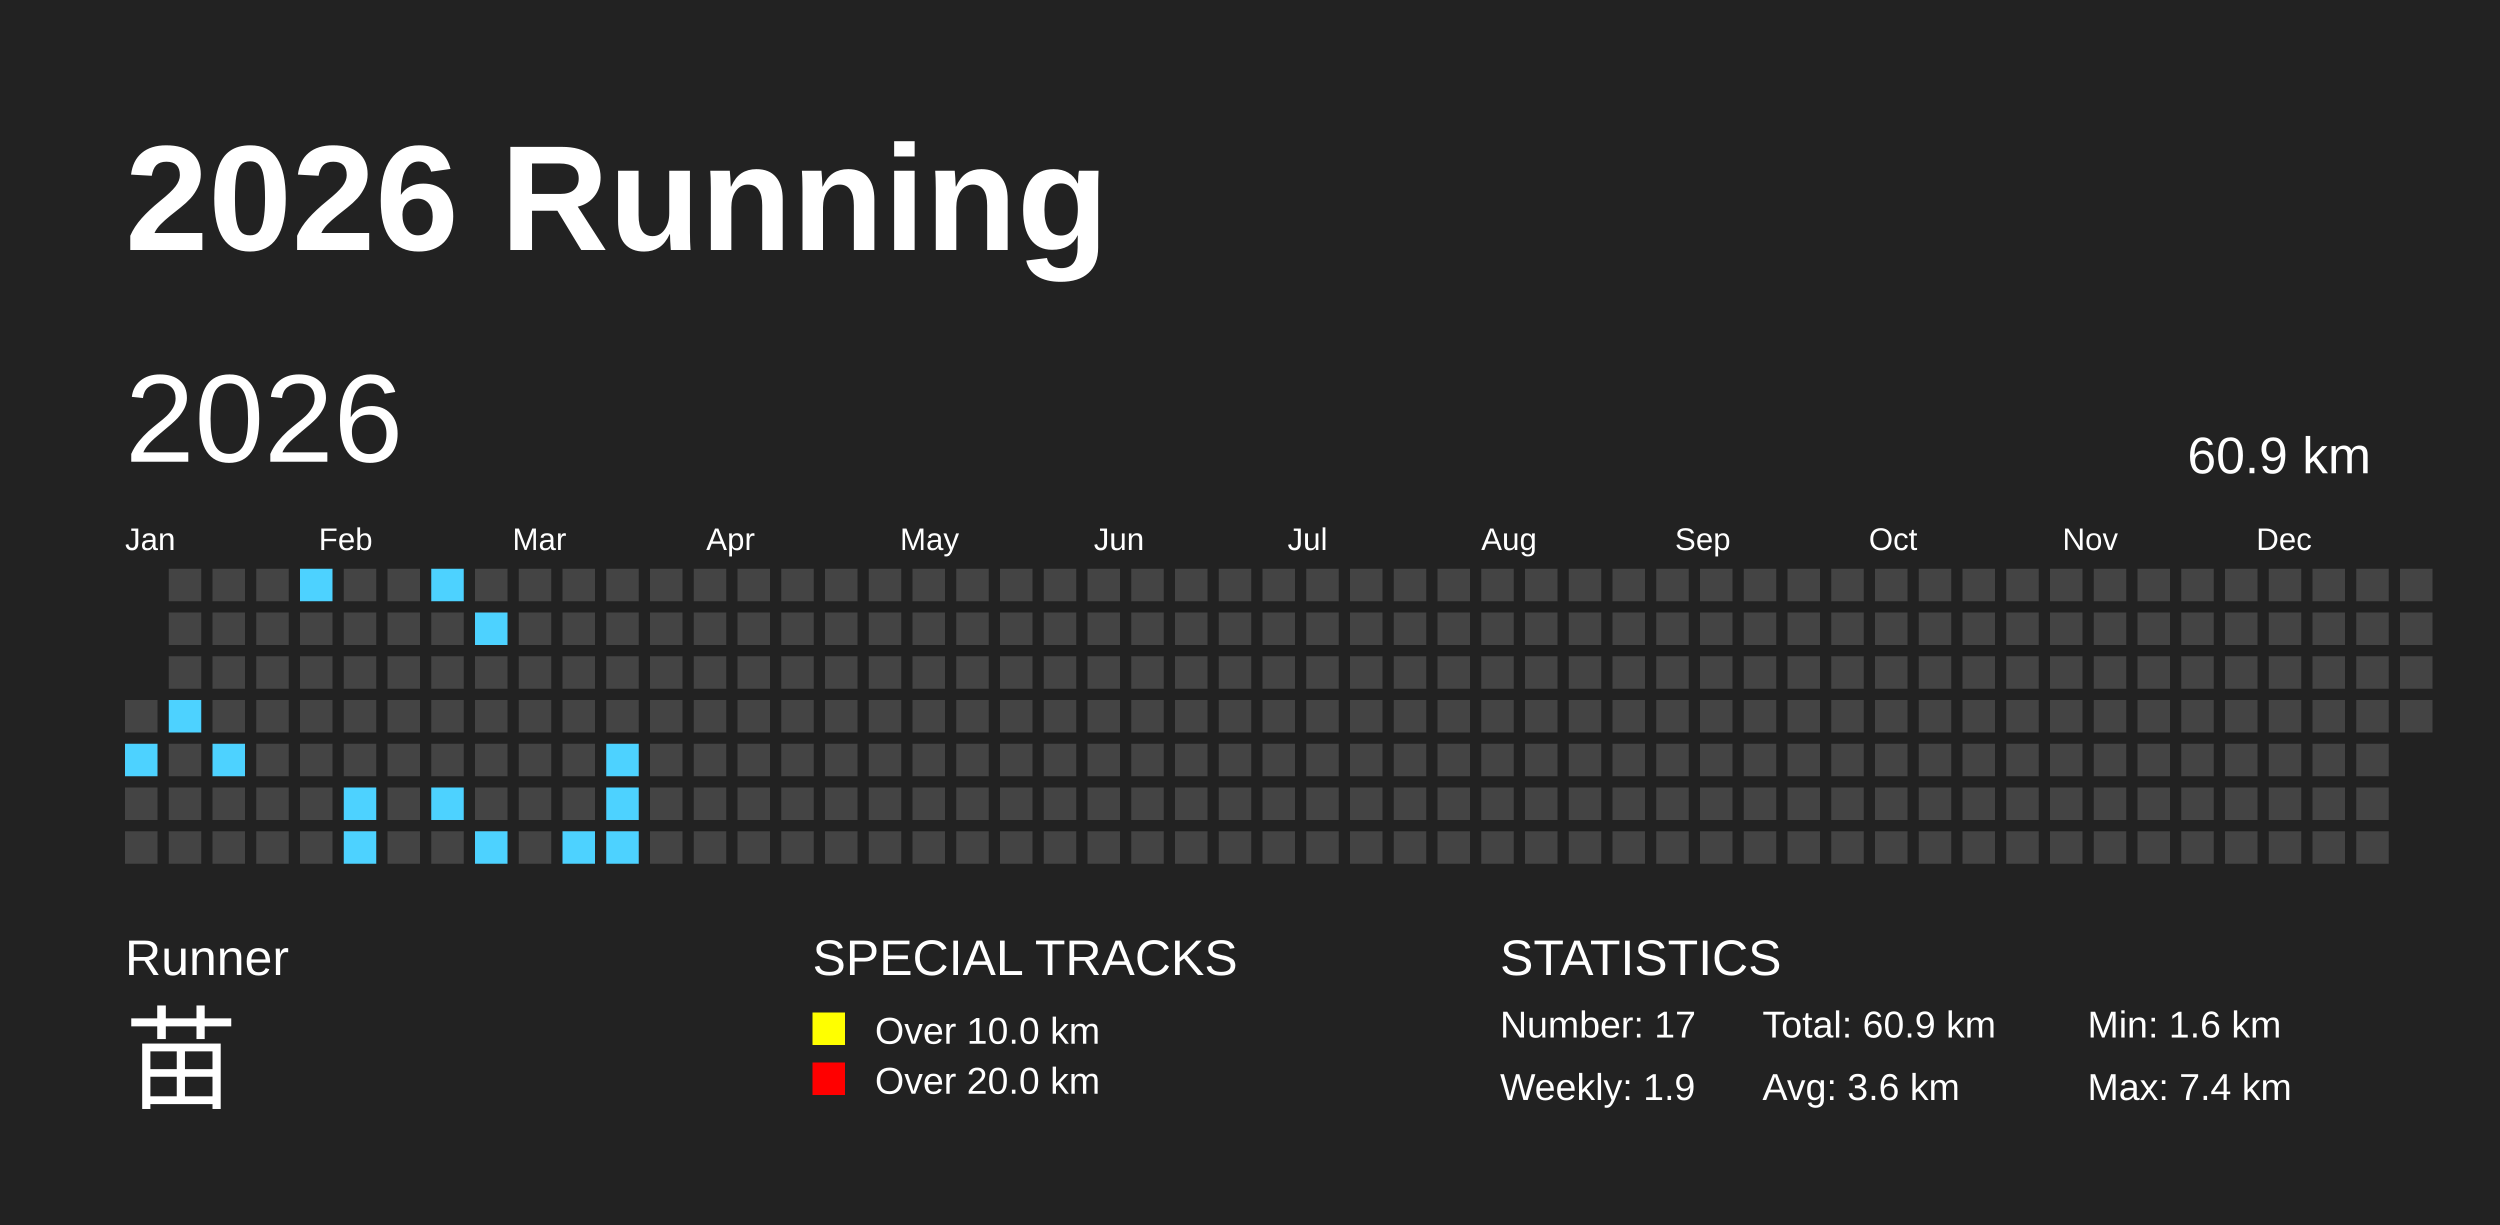
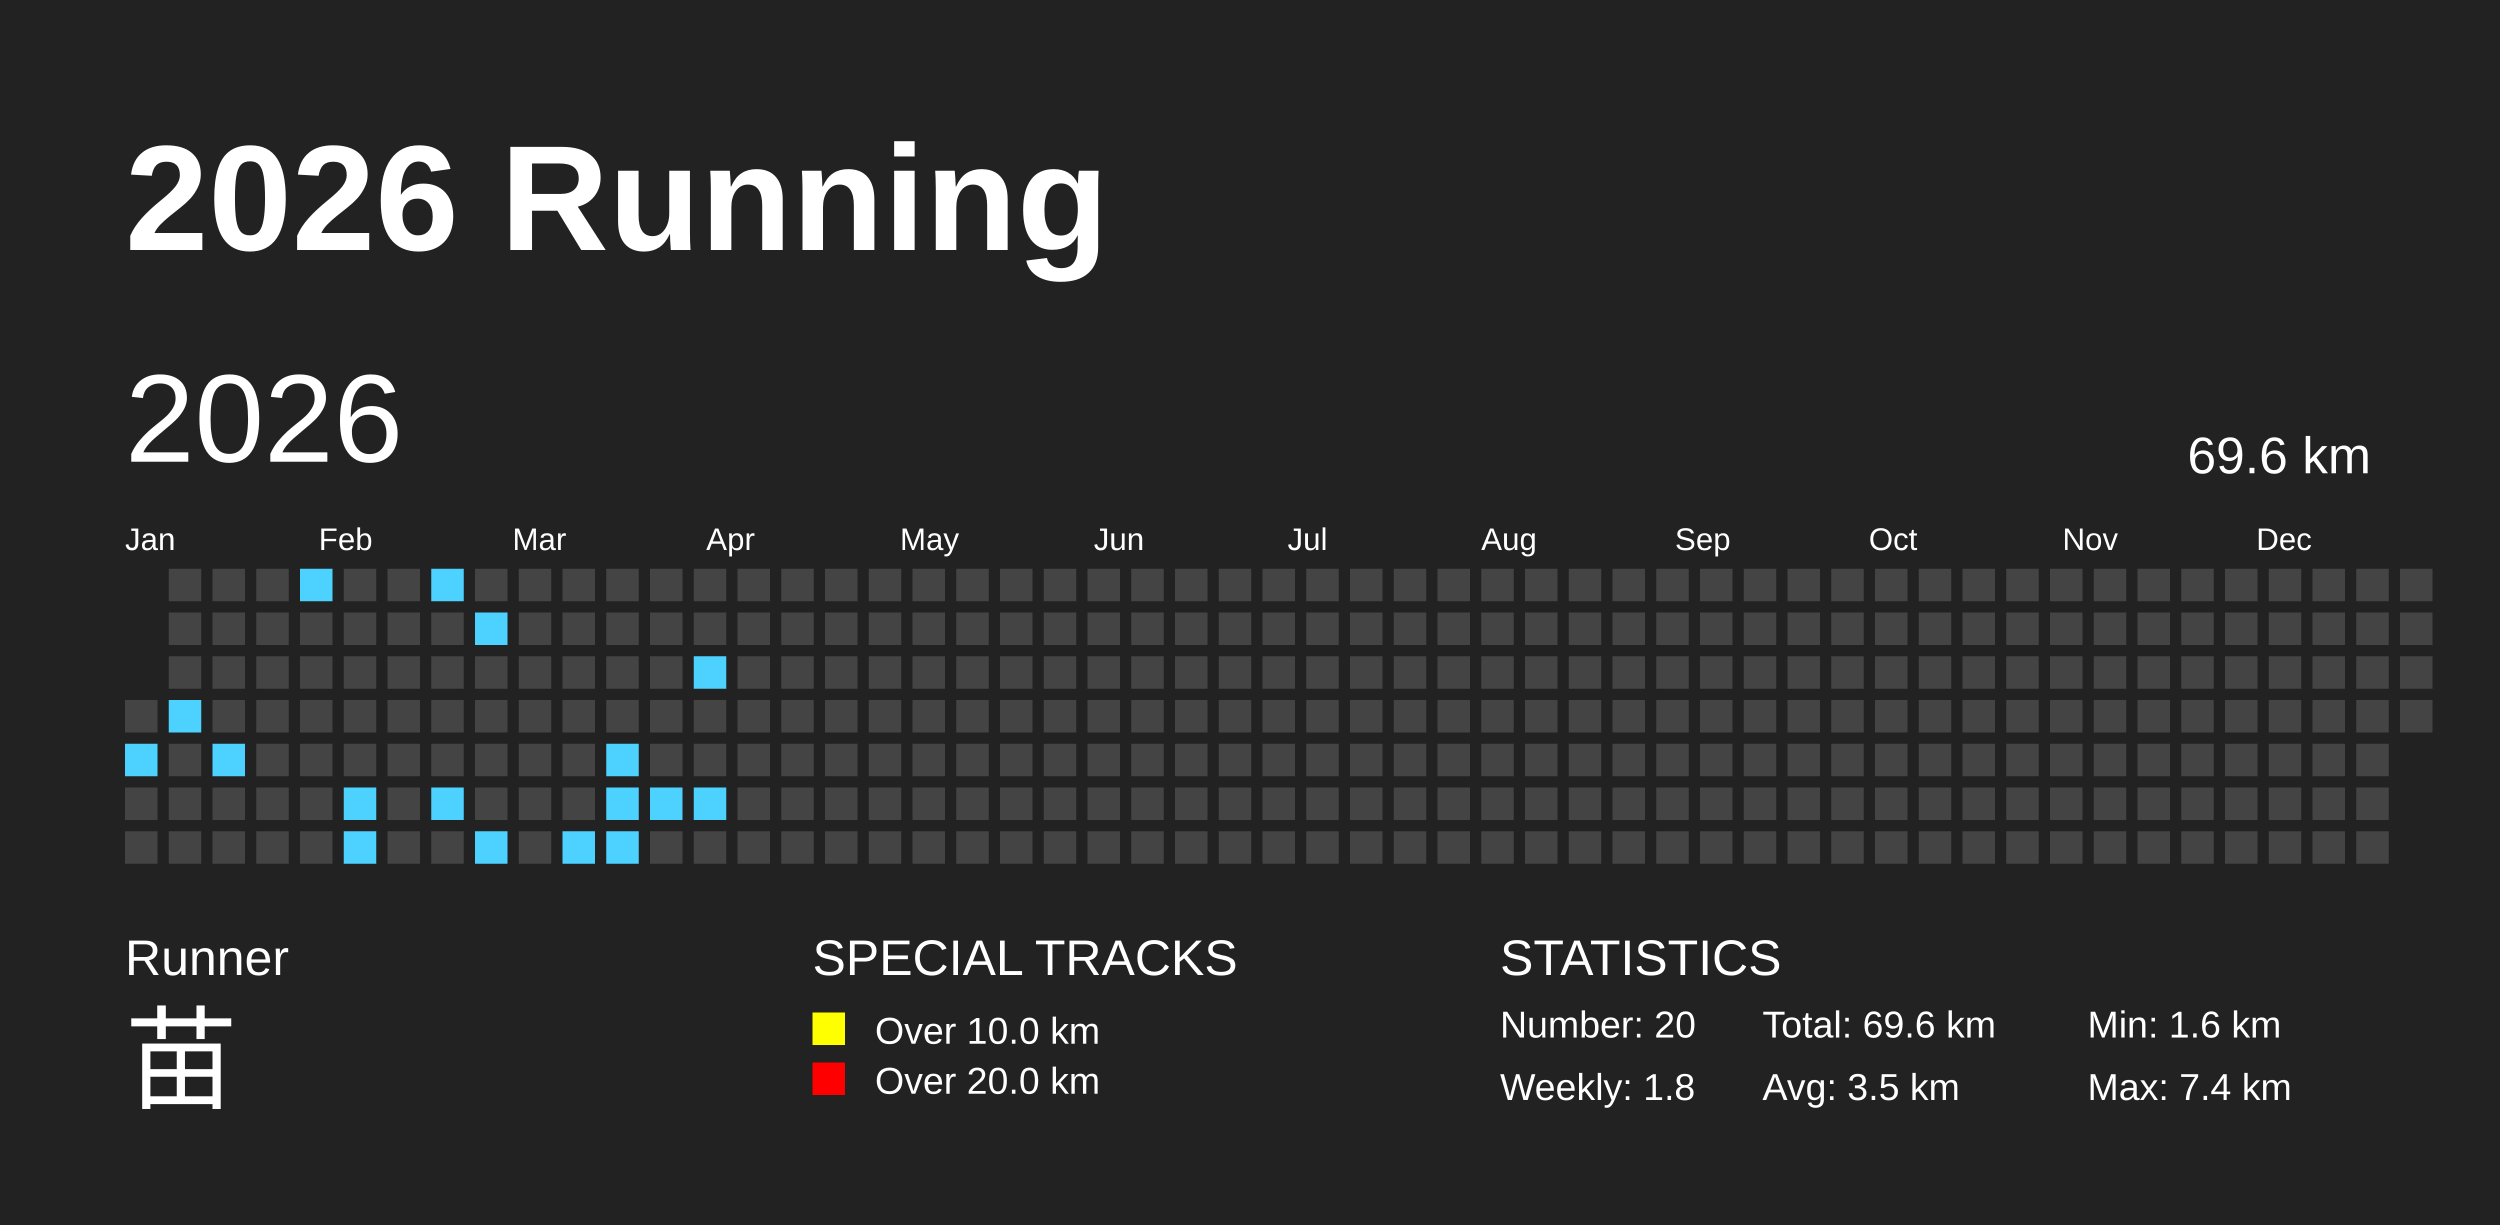
<svg xmlns="http://www.w3.org/2000/svg" baseProfile="full" height="98mm" version="1.1" viewBox="0,0,200,98" width="200mm">
  <defs />
  <rect fill="#222222" height="98" width="200" x="0" y="0" />
  <text fill="#FFFFFF" style="font-size:12px; font-family:Arial; font-weight:bold;" x="10" y="20">2026 Running</text>
  <text fill="#FFFFFF" style="font-size:4px; font-family:Arial" x="10" y="78">Runner</text>
  <text fill="#FFFFFF" style="font-size:9px; font-family:Arial" x="10" y="88">苗</text>
  <text fill="#FFFFFF" style="font-size:4px; font-family:Arial" x="65" y="78">SPECIAL TRACKS</text>
  <rect fill="yellow" height="2.6" width="2.6" x="65" y="81" />
  <text fill="#FFFFFF" style="font-size:3px; font-family:Arial" x="70" y="83.5">Over 10.0 km</text>
  <rect fill="red" height="2.6" width="2.6" x="65" y="85" />
  <text fill="#FFFFFF" style="font-size:3px; font-family:Arial" x="70" y="87.5">Over 20.0 km</text>
  <text fill="#FFFFFF" style="font-size:4px; font-family:Arial" x="120" y="78">STATISTICS</text>
-   <text fill="#FFFFFF" style="font-size:3px; font-family:Arial" x="120" y="83">Number: 17</text>
-   <text fill="#FFFFFF" style="font-size:3px; font-family:Arial" x="120" y="88">Weekly: 1.9</text>
-   <text fill="#FFFFFF" style="font-size:3px; font-family:Arial" x="141" y="83">Total: 60.9 km</text>
-   <text fill="#FFFFFF" style="font-size:3px; font-family:Arial" x="141" y="88">Avg: 3.6 km</text>
+   <text fill="#FFFFFF" style="font-size:3px; font-family:Arial" x="120" y="83">Number: 20</text>
+   <text fill="#FFFFFF" style="font-size:3px; font-family:Arial" x="120" y="88">Weekly: 1.8</text>
+   <text fill="#FFFFFF" style="font-size:3px; font-family:Arial" x="141" y="83">Total: 69.6 km</text>
+   <text fill="#FFFFFF" style="font-size:3px; font-family:Arial" x="141" y="88">Avg: 3.5 km</text>
  <text fill="#FFFFFF" style="font-size:3px; font-family:Arial" x="167" y="83">Min: 1.6 km</text>
  <text fill="#FFFFFF" style="font-size:3px; font-family:Arial" x="167" y="88">Max: 7.4 km</text>
  <text dominant-baseline="hanging" fill="#FFFFFF" style="font-size:10.0px; font-family:Arial;" x="10" y="30">2026</text>
-   <text dominant-baseline="hanging" fill="#FFFFFF" style="font-size:4.125px; font-family:Arial;" x="175" y="35">60.9 km</text>
+   <text dominant-baseline="hanging" fill="#FFFFFF" style="font-size:4.125px; font-family:Arial;" x="175" y="35">69.6 km</text>
  <text fill="#FFFFFF" style="font-size:2.5px; font-family:Arial" x="10.0" y="44">Jan</text>
  <text fill="#FFFFFF" style="font-size:2.5px; font-family:Arial" x="25.5" y="44">Feb</text>
  <text fill="#FFFFFF" style="font-size:2.5px; font-family:Arial" x="41.0" y="44">Mar</text>
  <text fill="#FFFFFF" style="font-size:2.5px; font-family:Arial" x="56.5" y="44">Apr</text>
  <text fill="#FFFFFF" style="font-size:2.5px; font-family:Arial" x="72.0" y="44">May</text>
  <text fill="#FFFFFF" style="font-size:2.5px; font-family:Arial" x="87.5" y="44">Jun</text>
  <text fill="#FFFFFF" style="font-size:2.5px; font-family:Arial" x="103.0" y="44">Jul</text>
  <text fill="#FFFFFF" style="font-size:2.5px; font-family:Arial" x="118.5" y="44">Aug</text>
  <text fill="#FFFFFF" style="font-size:2.5px; font-family:Arial" x="134.0" y="44">Sep</text>
  <text fill="#FFFFFF" style="font-size:2.5px; font-family:Arial" x="149.5" y="44">Oct</text>
  <text fill="#FFFFFF" style="font-size:2.5px; font-family:Arial" x="165.0" y="44">Nov</text>
  <text fill="#FFFFFF" style="font-size:2.5px; font-family:Arial" x="180.5" y="44">Dec</text>
  <rect fill="#444444" height="2.6" width="2.6" x="10.0" y="56.0" />
  <rect fill="#4DD2FF" height="2.6" width="2.6" x="10.0" y="59.5" />
  <rect fill="#444444" height="2.6" width="2.6" x="10.0" y="63.0" />
  <rect fill="#444444" height="2.6" width="2.6" x="10.0" y="66.5" />
  <rect fill="#444444" height="2.6" width="2.6" x="13.5" y="45.5" />
  <rect fill="#444444" height="2.6" width="2.6" x="13.5" y="49.0" />
  <rect fill="#444444" height="2.6" width="2.6" x="13.5" y="52.5" />
  <rect fill="#4DD2FF" height="2.6" width="2.6" x="13.5" y="56.0" />
  <rect fill="#444444" height="2.6" width="2.6" x="13.5" y="59.5" />
  <rect fill="#444444" height="2.6" width="2.6" x="13.5" y="63.0" />
  <rect fill="#444444" height="2.6" width="2.6" x="13.5" y="66.5" />
  <rect fill="#444444" height="2.6" width="2.6" x="17.0" y="45.5" />
  <rect fill="#444444" height="2.6" width="2.6" x="17.0" y="49.0" />
  <rect fill="#444444" height="2.6" width="2.6" x="17.0" y="52.5" />
  <rect fill="#444444" height="2.6" width="2.6" x="17.0" y="56.0" />
  <rect fill="#4DD2FF" height="2.6" width="2.6" x="17.0" y="59.5" />
  <rect fill="#444444" height="2.6" width="2.6" x="17.0" y="63.0" />
  <rect fill="#444444" height="2.6" width="2.6" x="17.0" y="66.5" />
  <rect fill="#444444" height="2.6" width="2.6" x="20.5" y="45.5" />
  <rect fill="#444444" height="2.6" width="2.6" x="20.5" y="49.0" />
  <rect fill="#444444" height="2.6" width="2.6" x="20.5" y="52.5" />
  <rect fill="#444444" height="2.6" width="2.6" x="20.5" y="56.0" />
  <rect fill="#444444" height="2.6" width="2.6" x="20.5" y="59.5" />
  <rect fill="#444444" height="2.6" width="2.6" x="20.5" y="63.0" />
  <rect fill="#444444" height="2.6" width="2.6" x="20.5" y="66.5" />
  <rect fill="#4DD2FF" height="2.6" width="2.6" x="24.0" y="45.5" />
  <rect fill="#444444" height="2.6" width="2.6" x="24.0" y="49.0" />
  <rect fill="#444444" height="2.6" width="2.6" x="24.0" y="52.5" />
  <rect fill="#444444" height="2.6" width="2.6" x="24.0" y="56.0" />
  <rect fill="#444444" height="2.6" width="2.6" x="24.0" y="59.5" />
  <rect fill="#444444" height="2.6" width="2.6" x="24.0" y="63.0" />
  <rect fill="#444444" height="2.6" width="2.6" x="24.0" y="66.5" />
  <rect fill="#444444" height="2.6" width="2.6" x="27.5" y="45.5" />
  <rect fill="#444444" height="2.6" width="2.6" x="27.5" y="49.0" />
  <rect fill="#444444" height="2.6" width="2.6" x="27.5" y="52.5" />
  <rect fill="#444444" height="2.6" width="2.6" x="27.5" y="56.0" />
  <rect fill="#444444" height="2.6" width="2.6" x="27.5" y="59.5" />
  <rect fill="#4DD2FF" height="2.6" width="2.6" x="27.5" y="63.0" />
  <rect fill="#4DD2FF" height="2.6" width="2.6" x="27.5" y="66.5" />
  <rect fill="#444444" height="2.6" width="2.6" x="31.0" y="45.5" />
  <rect fill="#444444" height="2.6" width="2.6" x="31.0" y="49.0" />
  <rect fill="#444444" height="2.6" width="2.6" x="31.0" y="52.5" />
  <rect fill="#444444" height="2.6" width="2.6" x="31.0" y="56.0" />
  <rect fill="#444444" height="2.6" width="2.6" x="31.0" y="59.5" />
  <rect fill="#444444" height="2.6" width="2.6" x="31.0" y="63.0" />
  <rect fill="#444444" height="2.6" width="2.6" x="31.0" y="66.5" />
  <rect fill="#4DD2FF" height="2.6" width="2.6" x="34.5" y="45.5" />
  <rect fill="#444444" height="2.6" width="2.6" x="34.5" y="49.0" />
  <rect fill="#444444" height="2.6" width="2.6" x="34.5" y="52.5" />
  <rect fill="#444444" height="2.6" width="2.6" x="34.5" y="56.0" />
  <rect fill="#444444" height="2.6" width="2.6" x="34.5" y="59.5" />
  <rect fill="#4DD2FF" height="2.6" width="2.6" x="34.5" y="63.0" />
  <rect fill="#444444" height="2.6" width="2.6" x="34.5" y="66.5" />
  <rect fill="#444444" height="2.6" width="2.6" x="38.0" y="45.5" />
  <rect fill="#4DD2FF" height="2.6" width="2.6" x="38.0" y="49.0" />
  <rect fill="#444444" height="2.6" width="2.6" x="38.0" y="52.5" />
  <rect fill="#444444" height="2.6" width="2.6" x="38.0" y="56.0" />
  <rect fill="#444444" height="2.6" width="2.6" x="38.0" y="59.5" />
  <rect fill="#444444" height="2.6" width="2.6" x="38.0" y="63.0" />
  <rect fill="#4DD2FF" height="2.6" width="2.6" x="38.0" y="66.5" />
  <rect fill="#444444" height="2.6" width="2.6" x="41.5" y="45.5" />
  <rect fill="#444444" height="2.6" width="2.6" x="41.5" y="49.0" />
  <rect fill="#444444" height="2.6" width="2.6" x="41.5" y="52.5" />
  <rect fill="#444444" height="2.6" width="2.6" x="41.5" y="56.0" />
  <rect fill="#444444" height="2.6" width="2.6" x="41.5" y="59.5" />
  <rect fill="#444444" height="2.6" width="2.6" x="41.5" y="63.0" />
  <rect fill="#444444" height="2.6" width="2.6" x="41.5" y="66.5" />
  <rect fill="#444444" height="2.6" width="2.6" x="45.0" y="45.5" />
  <rect fill="#444444" height="2.6" width="2.6" x="45.0" y="49.0" />
  <rect fill="#444444" height="2.6" width="2.6" x="45.0" y="52.5" />
  <rect fill="#444444" height="2.6" width="2.6" x="45.0" y="56.0" />
  <rect fill="#444444" height="2.6" width="2.6" x="45.0" y="59.5" />
  <rect fill="#444444" height="2.6" width="2.6" x="45.0" y="63.0" />
  <rect fill="#4DD2FF" height="2.6" width="2.6" x="45.0" y="66.5" />
  <rect fill="#444444" height="2.6" width="2.6" x="48.5" y="45.5" />
  <rect fill="#444444" height="2.6" width="2.6" x="48.5" y="49.0" />
  <rect fill="#444444" height="2.6" width="2.6" x="48.5" y="52.5" />
  <rect fill="#444444" height="2.6" width="2.6" x="48.5" y="56.0" />
  <rect fill="#4DD2FF" height="2.6" width="2.6" x="48.5" y="59.5" />
  <rect fill="#4DD2FF" height="2.6" width="2.6" x="48.5" y="63.0" />
  <rect fill="#4DD2FF" height="2.6" width="2.6" x="48.5" y="66.5" />
  <rect fill="#444444" height="2.6" width="2.6" x="52.0" y="45.5" />
  <rect fill="#444444" height="2.6" width="2.6" x="52.0" y="49.0" />
  <rect fill="#444444" height="2.6" width="2.6" x="52.0" y="52.5" />
  <rect fill="#444444" height="2.6" width="2.6" x="52.0" y="56.0" />
  <rect fill="#444444" height="2.6" width="2.6" x="52.0" y="59.5" />
-   <rect fill="#444444" height="2.6" width="2.6" x="52.0" y="63.0" />
+   <rect fill="#4DD2FF" height="2.6" width="2.6" x="52.0" y="63.0" />
  <rect fill="#444444" height="2.6" width="2.6" x="52.0" y="66.5" />
  <rect fill="#444444" height="2.6" width="2.6" x="55.5" y="45.5" />
  <rect fill="#444444" height="2.6" width="2.6" x="55.5" y="49.0" />
-   <rect fill="#444444" height="2.6" width="2.6" x="55.5" y="52.5" />
+   <rect fill="#4DD2FF" height="2.6" width="2.6" x="55.5" y="52.5" />
  <rect fill="#444444" height="2.6" width="2.6" x="55.5" y="56.0" />
  <rect fill="#444444" height="2.6" width="2.6" x="55.5" y="59.5" />
-   <rect fill="#444444" height="2.6" width="2.6" x="55.5" y="63.0" />
+   <rect fill="#4DD2FF" height="2.6" width="2.6" x="55.5" y="63.0" />
  <rect fill="#444444" height="2.6" width="2.6" x="55.5" y="66.5" />
  <rect fill="#444444" height="2.6" width="2.6" x="59.0" y="45.5" />
  <rect fill="#444444" height="2.6" width="2.6" x="59.0" y="49.0" />
  <rect fill="#444444" height="2.6" width="2.6" x="59.0" y="52.5" />
  <rect fill="#444444" height="2.6" width="2.6" x="59.0" y="56.0" />
  <rect fill="#444444" height="2.6" width="2.6" x="59.0" y="59.5" />
  <rect fill="#444444" height="2.6" width="2.6" x="59.0" y="63.0" />
  <rect fill="#444444" height="2.6" width="2.6" x="59.0" y="66.5" />
  <rect fill="#444444" height="2.6" width="2.6" x="62.5" y="45.5" />
  <rect fill="#444444" height="2.6" width="2.6" x="62.5" y="49.0" />
  <rect fill="#444444" height="2.6" width="2.6" x="62.5" y="52.5" />
  <rect fill="#444444" height="2.6" width="2.6" x="62.5" y="56.0" />
  <rect fill="#444444" height="2.6" width="2.6" x="62.5" y="59.5" />
  <rect fill="#444444" height="2.6" width="2.6" x="62.5" y="63.0" />
  <rect fill="#444444" height="2.6" width="2.6" x="62.5" y="66.5" />
  <rect fill="#444444" height="2.6" width="2.6" x="66.0" y="45.5" />
  <rect fill="#444444" height="2.6" width="2.6" x="66.0" y="49.0" />
  <rect fill="#444444" height="2.6" width="2.6" x="66.0" y="52.5" />
  <rect fill="#444444" height="2.6" width="2.6" x="66.0" y="56.0" />
  <rect fill="#444444" height="2.6" width="2.6" x="66.0" y="59.5" />
  <rect fill="#444444" height="2.6" width="2.6" x="66.0" y="63.0" />
  <rect fill="#444444" height="2.6" width="2.6" x="66.0" y="66.5" />
  <rect fill="#444444" height="2.6" width="2.6" x="69.5" y="45.5" />
  <rect fill="#444444" height="2.6" width="2.6" x="69.5" y="49.0" />
  <rect fill="#444444" height="2.6" width="2.6" x="69.5" y="52.5" />
  <rect fill="#444444" height="2.6" width="2.6" x="69.5" y="56.0" />
  <rect fill="#444444" height="2.6" width="2.6" x="69.5" y="59.5" />
  <rect fill="#444444" height="2.6" width="2.6" x="69.5" y="63.0" />
  <rect fill="#444444" height="2.6" width="2.6" x="69.5" y="66.5" />
  <rect fill="#444444" height="2.6" width="2.6" x="73.0" y="45.5" />
  <rect fill="#444444" height="2.6" width="2.6" x="73.0" y="49.0" />
  <rect fill="#444444" height="2.6" width="2.6" x="73.0" y="52.5" />
  <rect fill="#444444" height="2.6" width="2.6" x="73.0" y="56.0" />
  <rect fill="#444444" height="2.6" width="2.6" x="73.0" y="59.5" />
  <rect fill="#444444" height="2.6" width="2.6" x="73.0" y="63.0" />
  <rect fill="#444444" height="2.6" width="2.6" x="73.0" y="66.5" />
  <rect fill="#444444" height="2.6" width="2.6" x="76.5" y="45.5" />
  <rect fill="#444444" height="2.6" width="2.6" x="76.5" y="49.0" />
  <rect fill="#444444" height="2.6" width="2.6" x="76.5" y="52.5" />
  <rect fill="#444444" height="2.6" width="2.6" x="76.5" y="56.0" />
  <rect fill="#444444" height="2.6" width="2.6" x="76.5" y="59.5" />
  <rect fill="#444444" height="2.6" width="2.6" x="76.5" y="63.0" />
  <rect fill="#444444" height="2.6" width="2.6" x="76.5" y="66.5" />
  <rect fill="#444444" height="2.6" width="2.6" x="80.0" y="45.5" />
  <rect fill="#444444" height="2.6" width="2.6" x="80.0" y="49.0" />
  <rect fill="#444444" height="2.6" width="2.6" x="80.0" y="52.5" />
  <rect fill="#444444" height="2.6" width="2.6" x="80.0" y="56.0" />
  <rect fill="#444444" height="2.6" width="2.6" x="80.0" y="59.5" />
  <rect fill="#444444" height="2.6" width="2.6" x="80.0" y="63.0" />
  <rect fill="#444444" height="2.6" width="2.6" x="80.0" y="66.5" />
  <rect fill="#444444" height="2.6" width="2.6" x="83.5" y="45.5" />
  <rect fill="#444444" height="2.6" width="2.6" x="83.5" y="49.0" />
  <rect fill="#444444" height="2.6" width="2.6" x="83.5" y="52.5" />
  <rect fill="#444444" height="2.6" width="2.6" x="83.5" y="56.0" />
  <rect fill="#444444" height="2.6" width="2.6" x="83.5" y="59.5" />
  <rect fill="#444444" height="2.6" width="2.6" x="83.5" y="63.0" />
  <rect fill="#444444" height="2.6" width="2.6" x="83.5" y="66.5" />
  <rect fill="#444444" height="2.6" width="2.6" x="87.0" y="45.5" />
  <rect fill="#444444" height="2.6" width="2.6" x="87.0" y="49.0" />
  <rect fill="#444444" height="2.6" width="2.6" x="87.0" y="52.5" />
  <rect fill="#444444" height="2.6" width="2.6" x="87.0" y="56.0" />
  <rect fill="#444444" height="2.6" width="2.6" x="87.0" y="59.5" />
  <rect fill="#444444" height="2.6" width="2.6" x="87.0" y="63.0" />
  <rect fill="#444444" height="2.6" width="2.6" x="87.0" y="66.5" />
  <rect fill="#444444" height="2.6" width="2.6" x="90.5" y="45.5" />
  <rect fill="#444444" height="2.6" width="2.6" x="90.5" y="49.0" />
  <rect fill="#444444" height="2.6" width="2.6" x="90.5" y="52.5" />
  <rect fill="#444444" height="2.6" width="2.6" x="90.5" y="56.0" />
  <rect fill="#444444" height="2.6" width="2.6" x="90.5" y="59.5" />
  <rect fill="#444444" height="2.6" width="2.6" x="90.5" y="63.0" />
  <rect fill="#444444" height="2.6" width="2.6" x="90.5" y="66.5" />
  <rect fill="#444444" height="2.6" width="2.6" x="94.0" y="45.5" />
  <rect fill="#444444" height="2.6" width="2.6" x="94.0" y="49.0" />
  <rect fill="#444444" height="2.6" width="2.6" x="94.0" y="52.5" />
  <rect fill="#444444" height="2.6" width="2.6" x="94.0" y="56.0" />
  <rect fill="#444444" height="2.6" width="2.6" x="94.0" y="59.5" />
  <rect fill="#444444" height="2.6" width="2.6" x="94.0" y="63.0" />
  <rect fill="#444444" height="2.6" width="2.6" x="94.0" y="66.5" />
  <rect fill="#444444" height="2.6" width="2.6" x="97.5" y="45.5" />
  <rect fill="#444444" height="2.6" width="2.6" x="97.5" y="49.0" />
  <rect fill="#444444" height="2.6" width="2.6" x="97.5" y="52.5" />
  <rect fill="#444444" height="2.6" width="2.6" x="97.5" y="56.0" />
  <rect fill="#444444" height="2.6" width="2.6" x="97.5" y="59.5" />
  <rect fill="#444444" height="2.6" width="2.6" x="97.5" y="63.0" />
  <rect fill="#444444" height="2.6" width="2.6" x="97.5" y="66.5" />
  <rect fill="#444444" height="2.6" width="2.6" x="101.0" y="45.5" />
  <rect fill="#444444" height="2.6" width="2.6" x="101.0" y="49.0" />
  <rect fill="#444444" height="2.6" width="2.6" x="101.0" y="52.5" />
  <rect fill="#444444" height="2.6" width="2.6" x="101.0" y="56.0" />
  <rect fill="#444444" height="2.6" width="2.6" x="101.0" y="59.5" />
  <rect fill="#444444" height="2.6" width="2.6" x="101.0" y="63.0" />
  <rect fill="#444444" height="2.6" width="2.6" x="101.0" y="66.5" />
  <rect fill="#444444" height="2.6" width="2.6" x="104.5" y="45.5" />
  <rect fill="#444444" height="2.6" width="2.6" x="104.5" y="49.0" />
  <rect fill="#444444" height="2.6" width="2.6" x="104.5" y="52.5" />
  <rect fill="#444444" height="2.6" width="2.6" x="104.5" y="56.0" />
  <rect fill="#444444" height="2.6" width="2.6" x="104.5" y="59.5" />
  <rect fill="#444444" height="2.6" width="2.6" x="104.5" y="63.0" />
  <rect fill="#444444" height="2.6" width="2.6" x="104.5" y="66.5" />
  <rect fill="#444444" height="2.6" width="2.6" x="108.0" y="45.5" />
  <rect fill="#444444" height="2.6" width="2.6" x="108.0" y="49.0" />
  <rect fill="#444444" height="2.6" width="2.6" x="108.0" y="52.5" />
  <rect fill="#444444" height="2.6" width="2.6" x="108.0" y="56.0" />
  <rect fill="#444444" height="2.6" width="2.6" x="108.0" y="59.5" />
  <rect fill="#444444" height="2.6" width="2.6" x="108.0" y="63.0" />
  <rect fill="#444444" height="2.6" width="2.6" x="108.0" y="66.5" />
  <rect fill="#444444" height="2.6" width="2.6" x="111.5" y="45.5" />
  <rect fill="#444444" height="2.6" width="2.6" x="111.5" y="49.0" />
  <rect fill="#444444" height="2.6" width="2.6" x="111.5" y="52.5" />
  <rect fill="#444444" height="2.6" width="2.6" x="111.5" y="56.0" />
  <rect fill="#444444" height="2.6" width="2.6" x="111.5" y="59.5" />
  <rect fill="#444444" height="2.6" width="2.6" x="111.5" y="63.0" />
  <rect fill="#444444" height="2.6" width="2.6" x="111.5" y="66.5" />
  <rect fill="#444444" height="2.6" width="2.6" x="115.0" y="45.5" />
  <rect fill="#444444" height="2.6" width="2.6" x="115.0" y="49.0" />
  <rect fill="#444444" height="2.6" width="2.6" x="115.0" y="52.5" />
  <rect fill="#444444" height="2.6" width="2.6" x="115.0" y="56.0" />
  <rect fill="#444444" height="2.6" width="2.6" x="115.0" y="59.5" />
  <rect fill="#444444" height="2.6" width="2.6" x="115.0" y="63.0" />
  <rect fill="#444444" height="2.6" width="2.6" x="115.0" y="66.5" />
  <rect fill="#444444" height="2.6" width="2.6" x="118.5" y="45.5" />
  <rect fill="#444444" height="2.6" width="2.6" x="118.5" y="49.0" />
  <rect fill="#444444" height="2.6" width="2.6" x="118.5" y="52.5" />
  <rect fill="#444444" height="2.6" width="2.6" x="118.5" y="56.0" />
  <rect fill="#444444" height="2.6" width="2.6" x="118.5" y="59.5" />
  <rect fill="#444444" height="2.6" width="2.6" x="118.5" y="63.0" />
  <rect fill="#444444" height="2.6" width="2.6" x="118.5" y="66.5" />
  <rect fill="#444444" height="2.6" width="2.6" x="122.0" y="45.5" />
  <rect fill="#444444" height="2.6" width="2.6" x="122.0" y="49.0" />
  <rect fill="#444444" height="2.6" width="2.6" x="122.0" y="52.5" />
  <rect fill="#444444" height="2.6" width="2.6" x="122.0" y="56.0" />
  <rect fill="#444444" height="2.6" width="2.6" x="122.0" y="59.5" />
  <rect fill="#444444" height="2.6" width="2.6" x="122.0" y="63.0" />
  <rect fill="#444444" height="2.6" width="2.6" x="122.0" y="66.5" />
  <rect fill="#444444" height="2.6" width="2.6" x="125.5" y="45.5" />
  <rect fill="#444444" height="2.6" width="2.6" x="125.5" y="49.0" />
  <rect fill="#444444" height="2.6" width="2.6" x="125.5" y="52.5" />
  <rect fill="#444444" height="2.6" width="2.6" x="125.5" y="56.0" />
  <rect fill="#444444" height="2.6" width="2.6" x="125.5" y="59.5" />
  <rect fill="#444444" height="2.6" width="2.6" x="125.5" y="63.0" />
  <rect fill="#444444" height="2.6" width="2.6" x="125.5" y="66.5" />
  <rect fill="#444444" height="2.6" width="2.6" x="129.0" y="45.5" />
  <rect fill="#444444" height="2.6" width="2.6" x="129.0" y="49.0" />
  <rect fill="#444444" height="2.6" width="2.6" x="129.0" y="52.5" />
  <rect fill="#444444" height="2.6" width="2.6" x="129.0" y="56.0" />
  <rect fill="#444444" height="2.6" width="2.6" x="129.0" y="59.5" />
  <rect fill="#444444" height="2.6" width="2.6" x="129.0" y="63.0" />
  <rect fill="#444444" height="2.6" width="2.6" x="129.0" y="66.5" />
  <rect fill="#444444" height="2.6" width="2.6" x="132.5" y="45.5" />
  <rect fill="#444444" height="2.6" width="2.6" x="132.5" y="49.0" />
  <rect fill="#444444" height="2.6" width="2.6" x="132.5" y="52.5" />
  <rect fill="#444444" height="2.6" width="2.6" x="132.5" y="56.0" />
  <rect fill="#444444" height="2.6" width="2.6" x="132.5" y="59.5" />
  <rect fill="#444444" height="2.6" width="2.6" x="132.5" y="63.0" />
  <rect fill="#444444" height="2.6" width="2.6" x="132.5" y="66.5" />
  <rect fill="#444444" height="2.6" width="2.6" x="136.0" y="45.5" />
  <rect fill="#444444" height="2.6" width="2.6" x="136.0" y="49.0" />
  <rect fill="#444444" height="2.6" width="2.6" x="136.0" y="52.5" />
  <rect fill="#444444" height="2.6" width="2.6" x="136.0" y="56.0" />
  <rect fill="#444444" height="2.6" width="2.6" x="136.0" y="59.5" />
  <rect fill="#444444" height="2.6" width="2.6" x="136.0" y="63.0" />
  <rect fill="#444444" height="2.6" width="2.6" x="136.0" y="66.5" />
  <rect fill="#444444" height="2.6" width="2.6" x="139.5" y="45.5" />
  <rect fill="#444444" height="2.6" width="2.6" x="139.5" y="49.0" />
  <rect fill="#444444" height="2.6" width="2.6" x="139.5" y="52.5" />
  <rect fill="#444444" height="2.6" width="2.6" x="139.5" y="56.0" />
  <rect fill="#444444" height="2.6" width="2.6" x="139.5" y="59.5" />
  <rect fill="#444444" height="2.6" width="2.6" x="139.5" y="63.0" />
  <rect fill="#444444" height="2.6" width="2.6" x="139.5" y="66.5" />
  <rect fill="#444444" height="2.6" width="2.6" x="143.0" y="45.5" />
  <rect fill="#444444" height="2.6" width="2.6" x="143.0" y="49.0" />
  <rect fill="#444444" height="2.6" width="2.6" x="143.0" y="52.5" />
  <rect fill="#444444" height="2.6" width="2.6" x="143.0" y="56.0" />
  <rect fill="#444444" height="2.6" width="2.6" x="143.0" y="59.5" />
  <rect fill="#444444" height="2.6" width="2.6" x="143.0" y="63.0" />
  <rect fill="#444444" height="2.6" width="2.6" x="143.0" y="66.5" />
  <rect fill="#444444" height="2.6" width="2.6" x="146.5" y="45.5" />
  <rect fill="#444444" height="2.6" width="2.6" x="146.5" y="49.0" />
  <rect fill="#444444" height="2.6" width="2.6" x="146.5" y="52.5" />
  <rect fill="#444444" height="2.6" width="2.6" x="146.5" y="56.0" />
  <rect fill="#444444" height="2.6" width="2.6" x="146.5" y="59.5" />
  <rect fill="#444444" height="2.6" width="2.6" x="146.5" y="63.0" />
  <rect fill="#444444" height="2.6" width="2.6" x="146.5" y="66.5" />
  <rect fill="#444444" height="2.6" width="2.6" x="150.0" y="45.5" />
  <rect fill="#444444" height="2.6" width="2.6" x="150.0" y="49.0" />
  <rect fill="#444444" height="2.6" width="2.6" x="150.0" y="52.5" />
  <rect fill="#444444" height="2.6" width="2.6" x="150.0" y="56.0" />
  <rect fill="#444444" height="2.6" width="2.6" x="150.0" y="59.5" />
  <rect fill="#444444" height="2.6" width="2.6" x="150.0" y="63.0" />
  <rect fill="#444444" height="2.6" width="2.6" x="150.0" y="66.5" />
  <rect fill="#444444" height="2.6" width="2.6" x="153.5" y="45.5" />
  <rect fill="#444444" height="2.6" width="2.6" x="153.5" y="49.0" />
  <rect fill="#444444" height="2.6" width="2.6" x="153.5" y="52.5" />
  <rect fill="#444444" height="2.6" width="2.6" x="153.5" y="56.0" />
  <rect fill="#444444" height="2.6" width="2.6" x="153.5" y="59.5" />
  <rect fill="#444444" height="2.6" width="2.6" x="153.5" y="63.0" />
  <rect fill="#444444" height="2.6" width="2.6" x="153.5" y="66.5" />
  <rect fill="#444444" height="2.6" width="2.6" x="157.0" y="45.5" />
  <rect fill="#444444" height="2.6" width="2.6" x="157.0" y="49.0" />
  <rect fill="#444444" height="2.6" width="2.6" x="157.0" y="52.5" />
  <rect fill="#444444" height="2.6" width="2.6" x="157.0" y="56.0" />
  <rect fill="#444444" height="2.6" width="2.6" x="157.0" y="59.5" />
  <rect fill="#444444" height="2.6" width="2.6" x="157.0" y="63.0" />
  <rect fill="#444444" height="2.6" width="2.6" x="157.0" y="66.5" />
  <rect fill="#444444" height="2.6" width="2.6" x="160.5" y="45.5" />
  <rect fill="#444444" height="2.6" width="2.6" x="160.5" y="49.0" />
  <rect fill="#444444" height="2.6" width="2.6" x="160.5" y="52.5" />
  <rect fill="#444444" height="2.6" width="2.6" x="160.5" y="56.0" />
  <rect fill="#444444" height="2.6" width="2.6" x="160.5" y="59.5" />
  <rect fill="#444444" height="2.6" width="2.6" x="160.5" y="63.0" />
  <rect fill="#444444" height="2.6" width="2.6" x="160.5" y="66.5" />
  <rect fill="#444444" height="2.6" width="2.6" x="164.0" y="45.5" />
  <rect fill="#444444" height="2.6" width="2.6" x="164.0" y="49.0" />
  <rect fill="#444444" height="2.6" width="2.6" x="164.0" y="52.5" />
  <rect fill="#444444" height="2.6" width="2.6" x="164.0" y="56.0" />
  <rect fill="#444444" height="2.6" width="2.6" x="164.0" y="59.5" />
  <rect fill="#444444" height="2.6" width="2.6" x="164.0" y="63.0" />
  <rect fill="#444444" height="2.6" width="2.6" x="164.0" y="66.5" />
  <rect fill="#444444" height="2.6" width="2.6" x="167.5" y="45.5" />
  <rect fill="#444444" height="2.6" width="2.6" x="167.5" y="49.0" />
  <rect fill="#444444" height="2.6" width="2.6" x="167.5" y="52.5" />
  <rect fill="#444444" height="2.6" width="2.6" x="167.5" y="56.0" />
  <rect fill="#444444" height="2.6" width="2.6" x="167.5" y="59.5" />
  <rect fill="#444444" height="2.6" width="2.6" x="167.5" y="63.0" />
  <rect fill="#444444" height="2.6" width="2.6" x="167.5" y="66.5" />
  <rect fill="#444444" height="2.6" width="2.6" x="171.0" y="45.5" />
  <rect fill="#444444" height="2.6" width="2.6" x="171.0" y="49.0" />
  <rect fill="#444444" height="2.6" width="2.6" x="171.0" y="52.5" />
  <rect fill="#444444" height="2.6" width="2.6" x="171.0" y="56.0" />
  <rect fill="#444444" height="2.6" width="2.6" x="171.0" y="59.5" />
  <rect fill="#444444" height="2.6" width="2.6" x="171.0" y="63.0" />
  <rect fill="#444444" height="2.6" width="2.6" x="171.0" y="66.5" />
  <rect fill="#444444" height="2.6" width="2.6" x="174.5" y="45.5" />
  <rect fill="#444444" height="2.6" width="2.6" x="174.5" y="49.0" />
  <rect fill="#444444" height="2.6" width="2.6" x="174.5" y="52.5" />
  <rect fill="#444444" height="2.6" width="2.6" x="174.5" y="56.0" />
  <rect fill="#444444" height="2.6" width="2.6" x="174.5" y="59.5" />
  <rect fill="#444444" height="2.6" width="2.6" x="174.5" y="63.0" />
  <rect fill="#444444" height="2.6" width="2.6" x="174.5" y="66.5" />
  <rect fill="#444444" height="2.6" width="2.6" x="178.0" y="45.5" />
  <rect fill="#444444" height="2.6" width="2.6" x="178.0" y="49.0" />
  <rect fill="#444444" height="2.6" width="2.6" x="178.0" y="52.5" />
  <rect fill="#444444" height="2.6" width="2.6" x="178.0" y="56.0" />
  <rect fill="#444444" height="2.6" width="2.6" x="178.0" y="59.5" />
  <rect fill="#444444" height="2.6" width="2.6" x="178.0" y="63.0" />
  <rect fill="#444444" height="2.6" width="2.6" x="178.0" y="66.5" />
  <rect fill="#444444" height="2.6" width="2.6" x="181.5" y="45.5" />
  <rect fill="#444444" height="2.6" width="2.6" x="181.5" y="49.0" />
  <rect fill="#444444" height="2.6" width="2.6" x="181.5" y="52.5" />
  <rect fill="#444444" height="2.6" width="2.6" x="181.5" y="56.0" />
  <rect fill="#444444" height="2.6" width="2.6" x="181.5" y="59.5" />
  <rect fill="#444444" height="2.6" width="2.6" x="181.5" y="63.0" />
  <rect fill="#444444" height="2.6" width="2.6" x="181.5" y="66.5" />
  <rect fill="#444444" height="2.6" width="2.6" x="185.0" y="45.5" />
  <rect fill="#444444" height="2.6" width="2.6" x="185.0" y="49.0" />
  <rect fill="#444444" height="2.6" width="2.6" x="185.0" y="52.5" />
  <rect fill="#444444" height="2.6" width="2.6" x="185.0" y="56.0" />
  <rect fill="#444444" height="2.6" width="2.6" x="185.0" y="59.5" />
  <rect fill="#444444" height="2.6" width="2.6" x="185.0" y="63.0" />
  <rect fill="#444444" height="2.6" width="2.6" x="185.0" y="66.5" />
  <rect fill="#444444" height="2.6" width="2.6" x="188.5" y="45.5" />
  <rect fill="#444444" height="2.6" width="2.6" x="188.5" y="49.0" />
  <rect fill="#444444" height="2.6" width="2.6" x="188.5" y="52.5" />
  <rect fill="#444444" height="2.6" width="2.6" x="188.5" y="56.0" />
  <rect fill="#444444" height="2.6" width="2.6" x="188.5" y="59.5" />
  <rect fill="#444444" height="2.6" width="2.6" x="188.5" y="63.0" />
  <rect fill="#444444" height="2.6" width="2.6" x="188.5" y="66.5" />
  <rect fill="#444444" height="2.6" width="2.6" x="192.0" y="45.5" />
  <rect fill="#444444" height="2.6" width="2.6" x="192.0" y="49.0" />
  <rect fill="#444444" height="2.6" width="2.6" x="192.0" y="52.5" />
  <rect fill="#444444" height="2.6" width="2.6" x="192.0" y="56.0" />
</svg>
